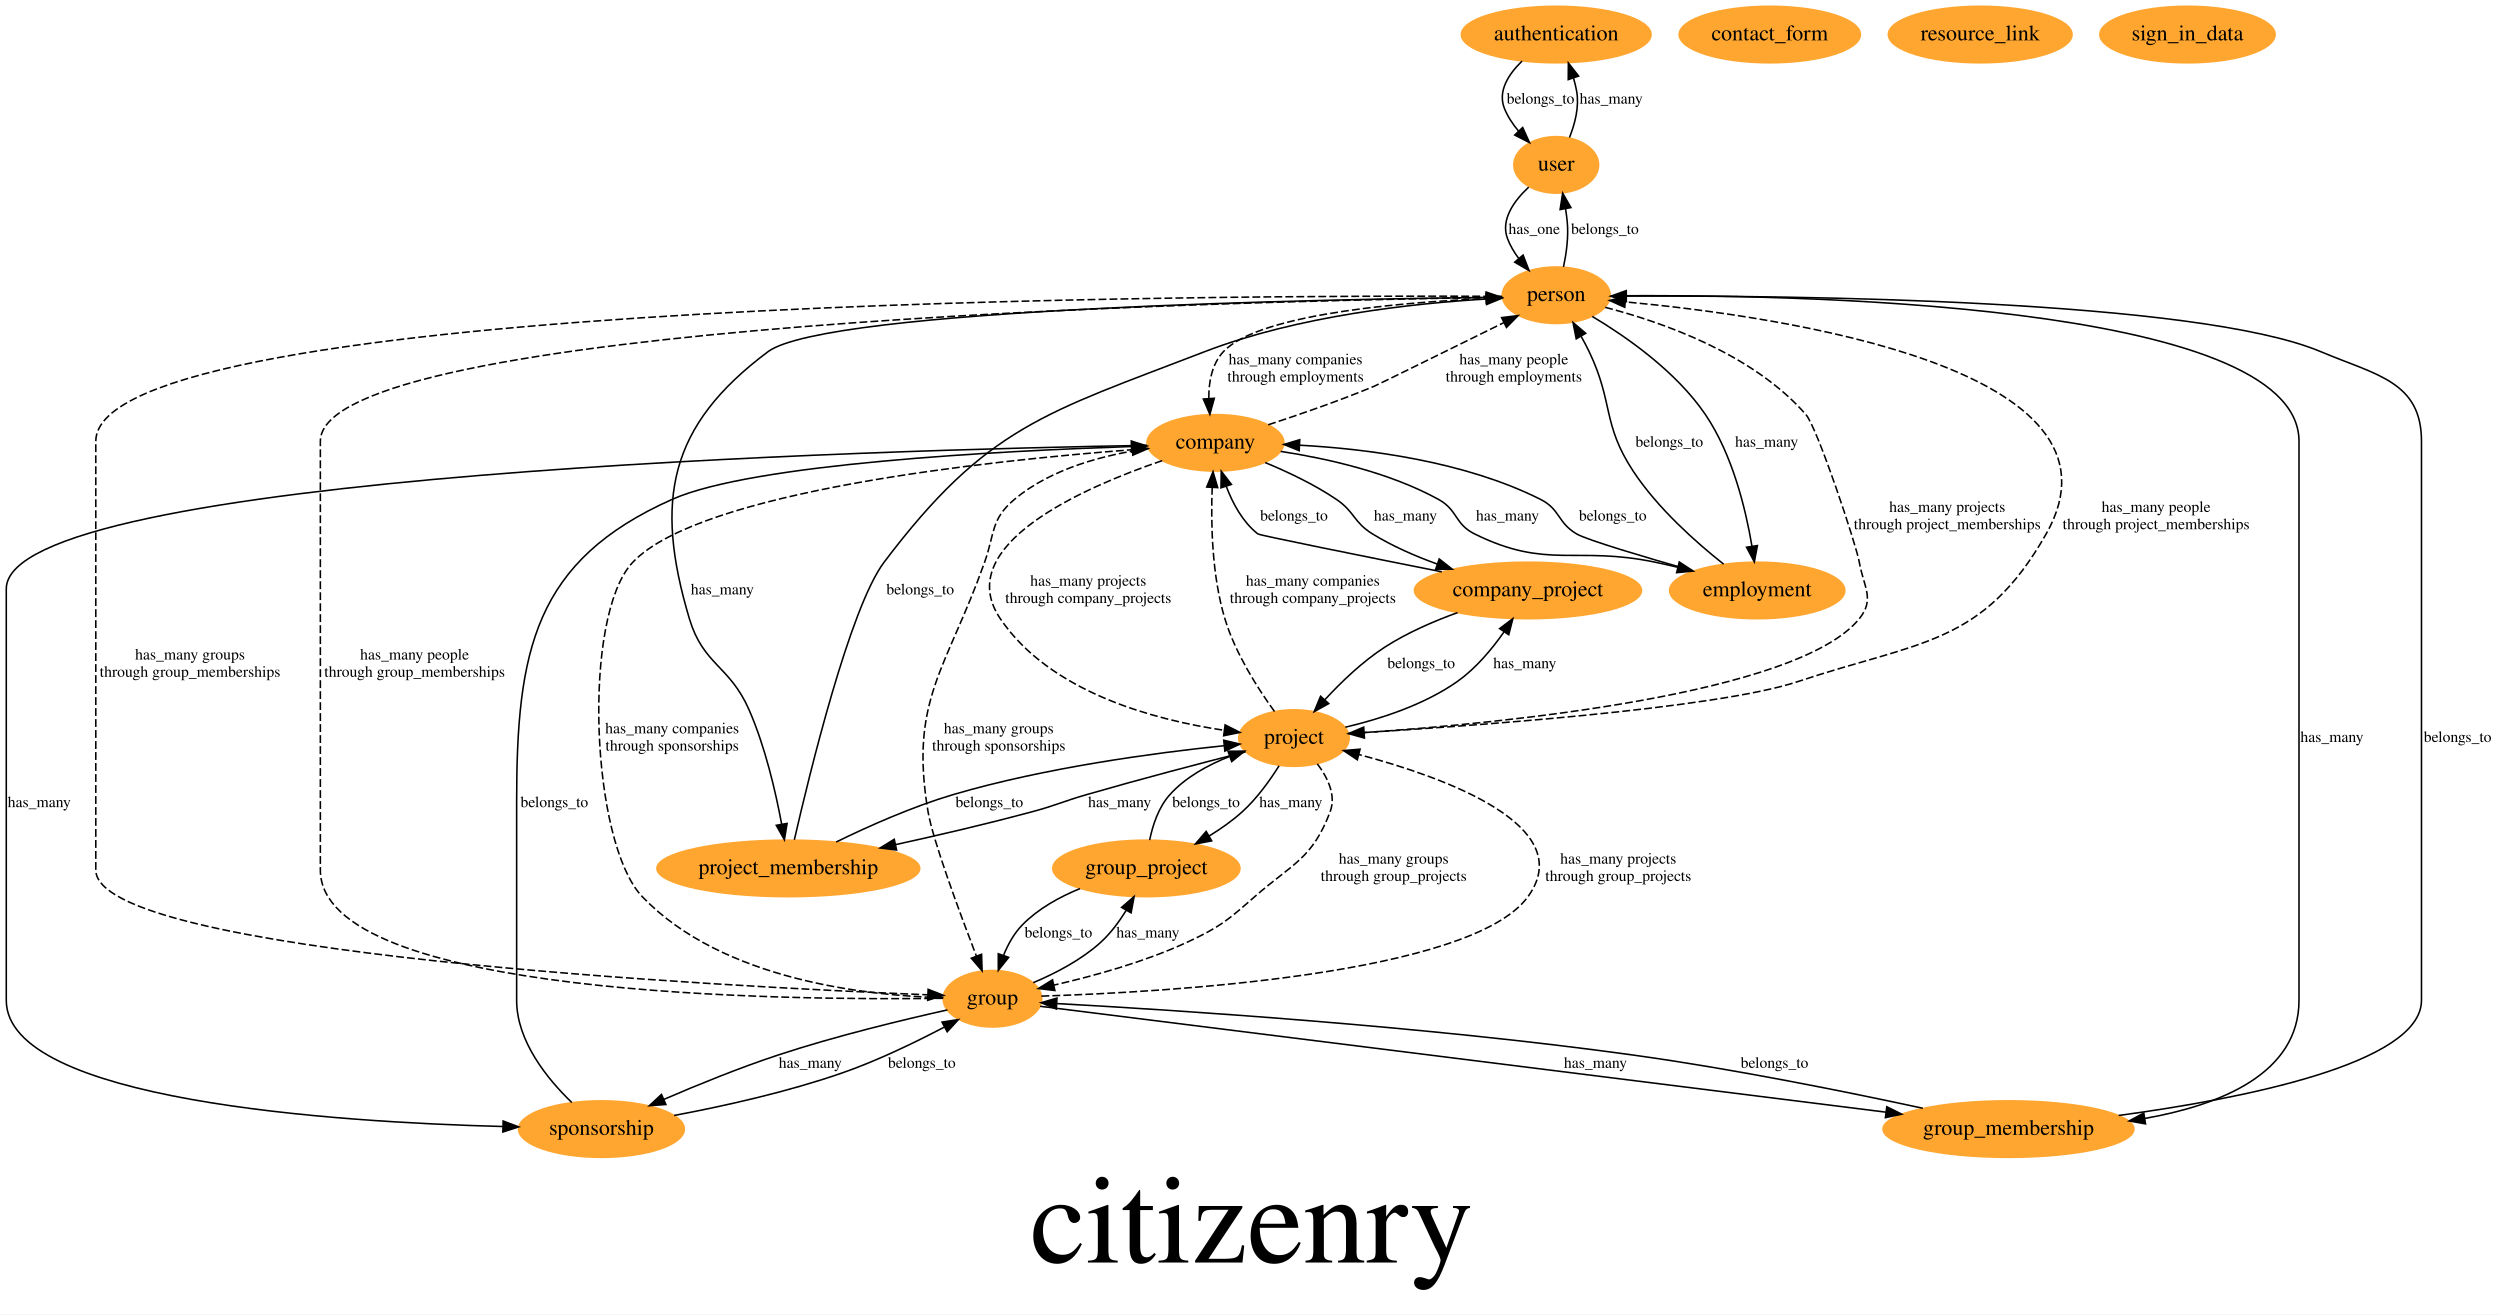
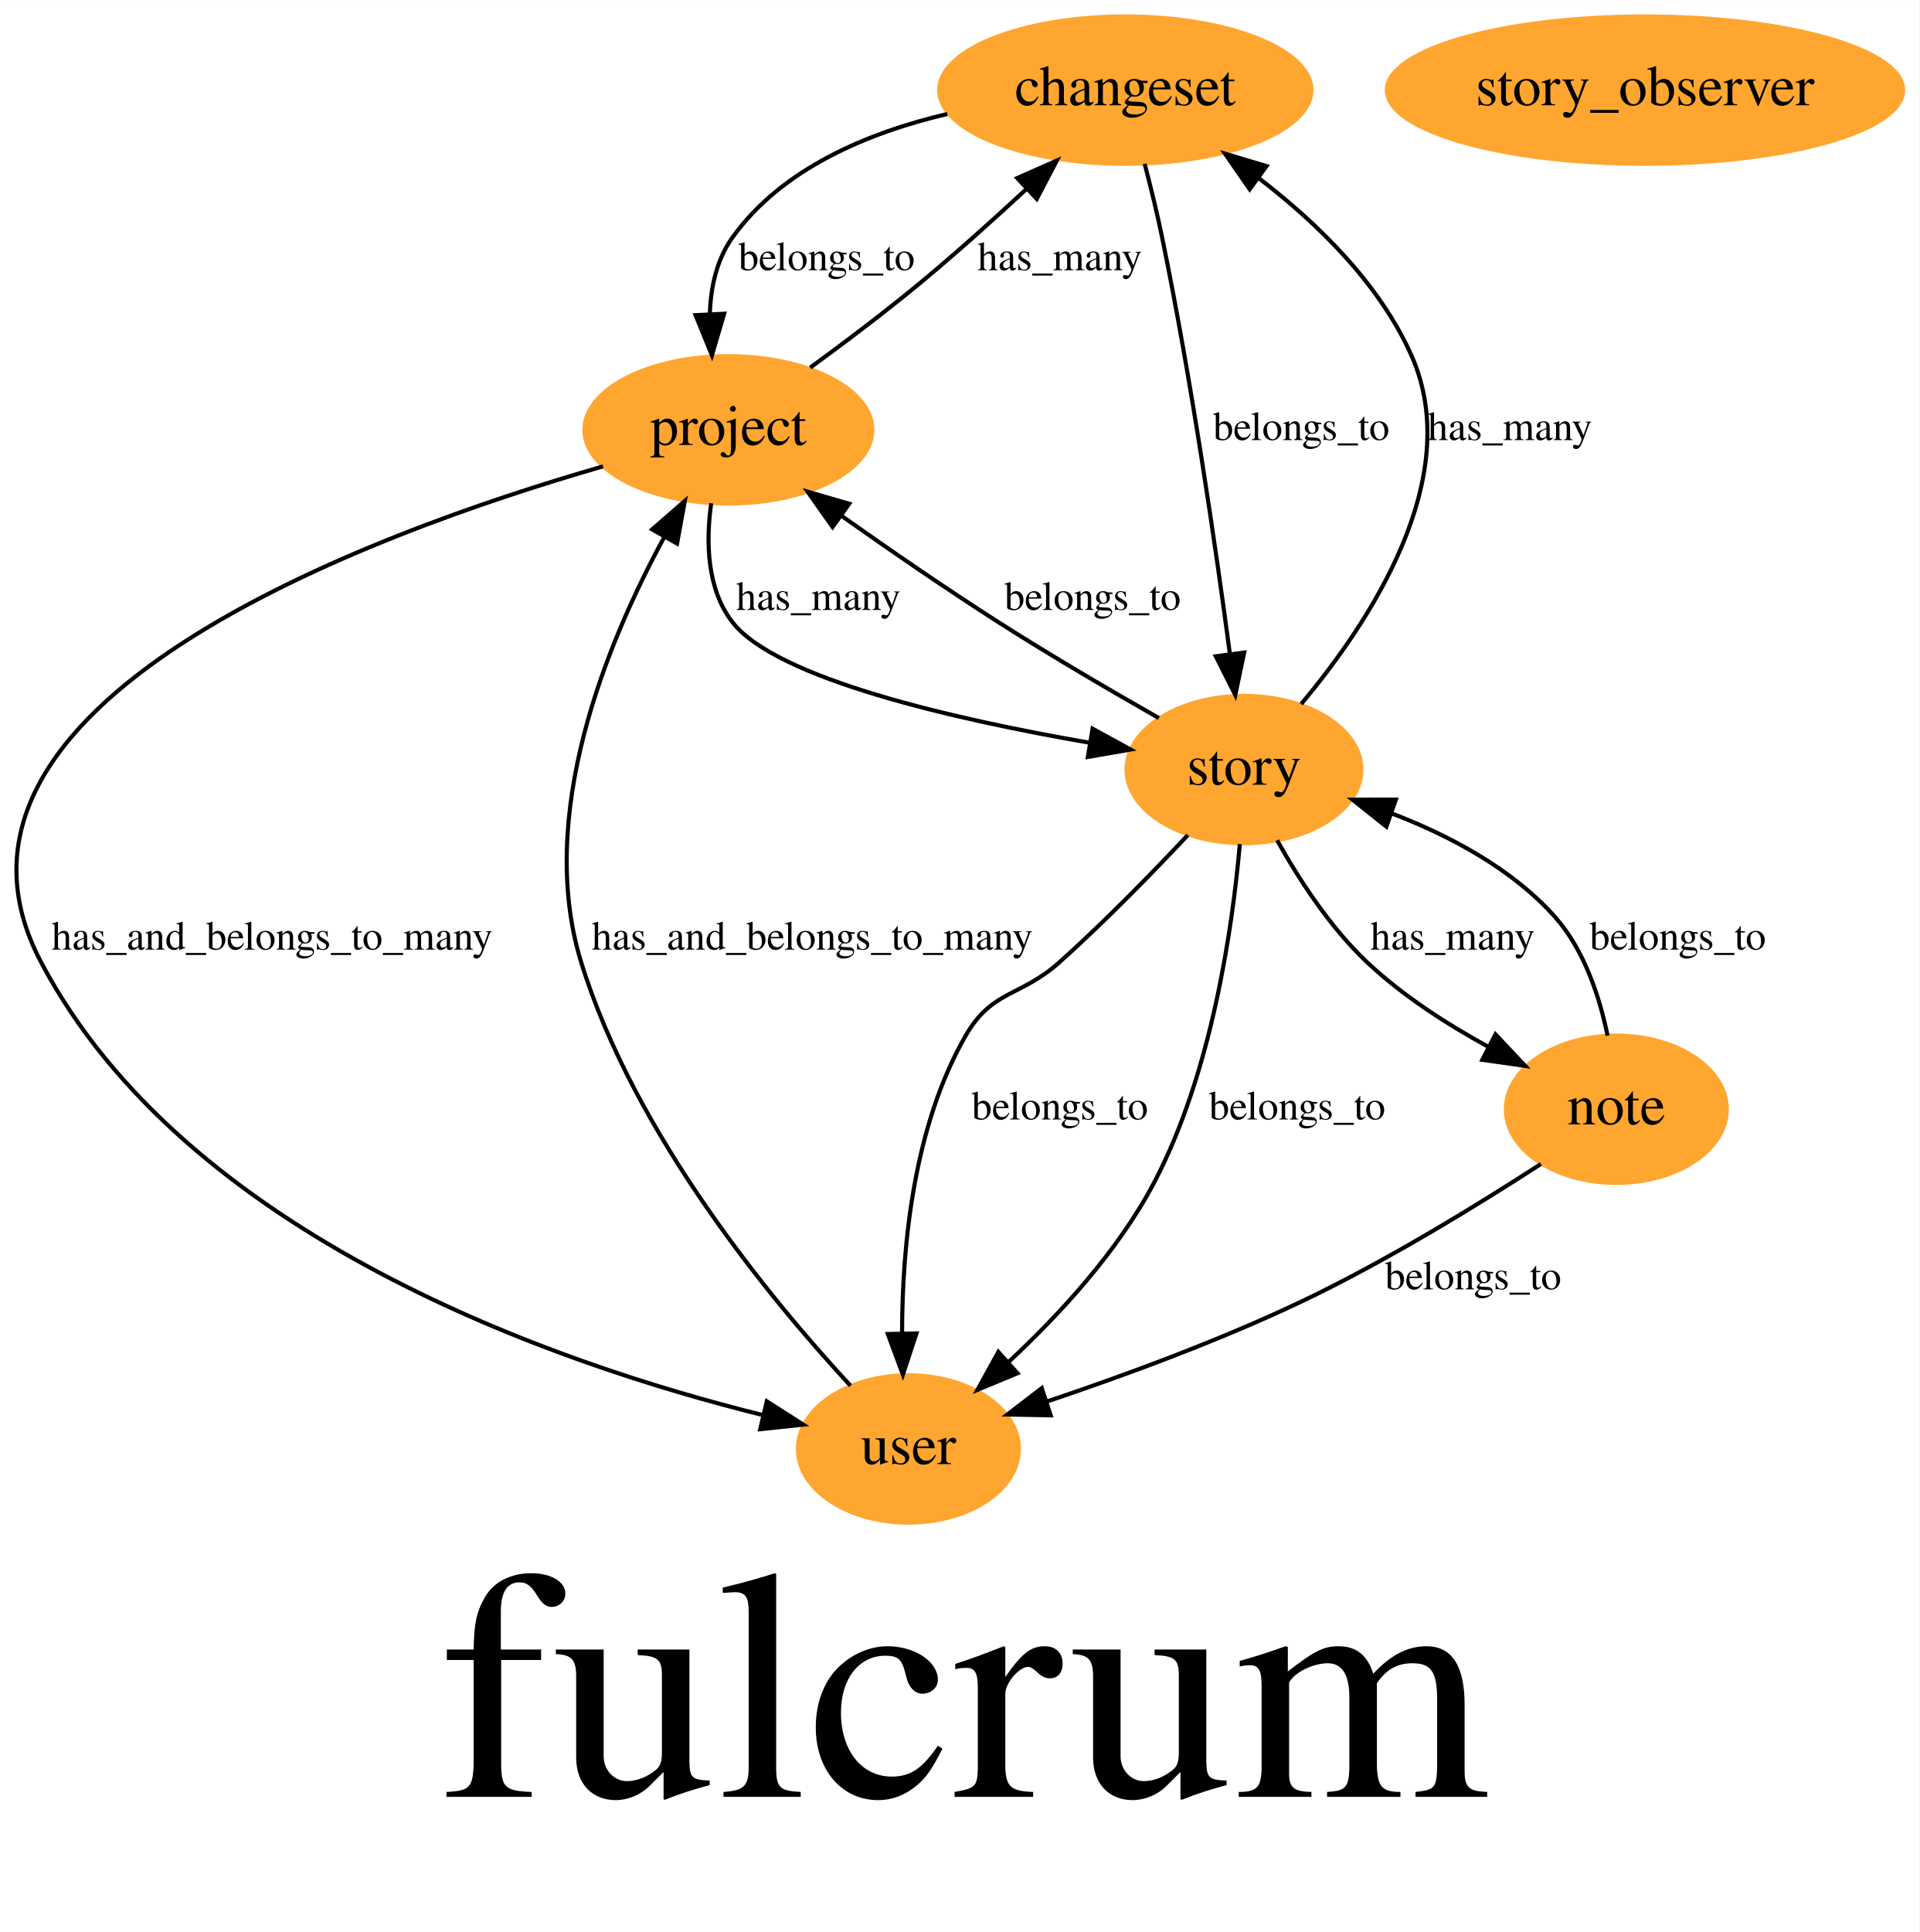
- <svg xmlns="http://www.w3.org/2000/svg" width="1592pt" height="837pt" viewBox="0.00 0.00 1592.00 837.00">
-   <g id="graph0" class="graph" transform="scale(1 1) rotate(0) translate(4 833)">
-     <polygon fill="white" stroke="transparent" points="-4,4 -4,-833 1588,-833 1588,4 -4,4" />
-     <text text-anchor="start" x="648" y="-29" font-family="Times,serif" font-size="14.00"> </text>
-     <text text-anchor="start" x="652" y="-29" font-family="Times,serif" font-size="80.00">citizenry</text>
-     <text text-anchor="start" x="932" y="-29" font-family="Times,serif" font-size="14.00"> </text>
+ <svg xmlns="http://www.w3.org/2000/svg" width="469pt" height="472pt" viewBox="0.00 0.00 469.04 472.00">
+   <g id="graph0" class="graph" transform="scale(1 1) rotate(0) translate(4 468)">
+     <polygon fill="white" stroke="transparent" points="-4,4 -4,-468 465.04,-468 465.04,4 -4,4" />
+     <text text-anchor="start" x="99.52" y="-29" font-family="Times,serif" font-size="14.00"> </text>
+     <text text-anchor="start" x="103.52" y="-29" font-family="Times,serif" font-size="80.00">fulcrum</text>
+     <text text-anchor="start" x="357.52" y="-29" font-family="Times,serif" font-size="14.00"> </text>
    <g id="node1" class="node">
-       <ellipse fill="#ffa630" stroke="#ffa630" cx="987" cy="-811" rx="60.39" ry="18" />
-       <text text-anchor="middle" x="987" y="-807.3" font-family="Times,serif" font-size="14.00">authentication</text>
+       <ellipse fill="#ffa630" stroke="#ffa630" cx="271" cy="-446" rx="45.49" ry="18" />
+       <text text-anchor="middle" x="271" y="-442.3" font-family="Times,serif" font-size="14.00">changeset</text>
    </g>
-     <g id="node15" class="node">
-       <ellipse fill="#ffa630" stroke="#ffa630" cx="987" cy="-728" rx="27" ry="18" />
-       <text text-anchor="middle" x="987" y="-724.3" font-family="Times,serif" font-size="14.00">user</text>
+     <g id="node3" class="node">
+       <ellipse fill="#ffa630" stroke="#ffa630" cx="174" cy="-363" rx="35.19" ry="18" />
+       <text text-anchor="middle" x="174" y="-359.3" font-family="Times,serif" font-size="14.00">project</text>
    </g>
    <g id="edge1" class="edge">
-       <path fill="none" stroke="black" d="M965.27,-794.13C956.63,-785.75 949.65,-774.96 954,-764 956.08,-758.76 959.36,-753.85 963.06,-749.46" />
-       <polygon fill="black" stroke="black" points="965.64,-751.82 970,-742.16 960.57,-746.99 965.64,-751.82" />
-       <text text-anchor="middle" x="977" y="-767" font-family="Times,serif" font-size="10.00">belongs_to</text>
+       <path fill="none" stroke="black" d="M227.51,-440.17C208.17,-435.64 187.08,-426.87 175,-410 171.15,-404.63 169.69,-397.93 169.47,-391.32" />
+       <polygon fill="black" stroke="black" points="172.97,-391.37 169.98,-381.21 165.98,-391.02 172.97,-391.37" />
+       <text text-anchor="middle" x="198" y="-402" font-family="Times,serif" font-size="10.00">belongs_to</text>
+     </g>
+     <g id="node4" class="node">
+       <ellipse fill="#ffa630" stroke="#ffa630" cx="300" cy="-280" rx="28.7" ry="18" />
+       <text text-anchor="middle" x="300" y="-276.3" font-family="Times,serif" font-size="14.00">story</text>
+     </g>
+     <g id="edge2" class="edge">
+       <path fill="none" stroke="black" d="M275.73,-427.99C277.22,-422.3 278.79,-415.9 280,-410 287.18,-375.08 293.09,-334.36 296.57,-308.16" />
+       <polygon fill="black" stroke="black" points="300.05,-308.58 297.88,-298.21 293.11,-307.67 300.05,-308.58" />
+       <text text-anchor="middle" x="314" y="-360.5" font-family="Times,serif" font-size="10.00">belongs_to</text>
    </g>
    <g id="node2" class="node">
-       <ellipse fill="#ffa630" stroke="#ffa630" cx="770" cy="-551" rx="43.59" ry="18" />
-       <text text-anchor="middle" x="770" y="-547.3" font-family="Times,serif" font-size="14.00">company</text>
+       <ellipse fill="#ffa630" stroke="#ffa630" cx="391" cy="-197" rx="27" ry="18" />
+       <text text-anchor="middle" x="391" y="-193.3" font-family="Times,serif" font-size="14.00">note</text>
    </g>
-     <g id="node3" class="node">
-       <ellipse fill="#ffa630" stroke="#ffa630" cx="969" cy="-457" rx="72.29" ry="18" />
-       <text text-anchor="middle" x="969" y="-453.3" font-family="Times,serif" font-size="14.00">company_project</text>
+     <g id="edge4" class="edge">
+       <path fill="none" stroke="black" d="M388.86,-214.98C386.9,-224.47 383.15,-235.97 376,-244 365.48,-255.81 350.17,-263.91 336.03,-269.31" />
+       <polygon fill="black" stroke="black" points="334.8,-266.04 326.51,-272.64 337.11,-272.65 334.8,-266.04" />
+       <text text-anchor="middle" x="406" y="-236" font-family="Times,serif" font-size="10.00">belongs_to</text>
    </g>
-     <g id="edge2" class="edge">
-       <path fill="none" stroke="black" d="M801.62,-538.46C816.06,-532.49 833.01,-524.46 847,-515 858.72,-507.07 857.95,-500.41 870,-493 882.62,-485.24 897.2,-478.88 911.22,-473.81" />
-       <polygon fill="black" stroke="black" points="912.5,-477.07 920.81,-470.51 910.22,-470.46 912.5,-477.07" />
-       <text text-anchor="middle" x="891" y="-501.5" font-family="Times,serif" font-size="10.00">has_many</text>
+     <g id="node6" class="node">
+       <ellipse fill="#ffa630" stroke="#ffa630" cx="218" cy="-114" rx="27" ry="18" />
+       <text text-anchor="middle" x="218" y="-110.3" font-family="Times,serif" font-size="14.00">user</text>
+     </g>
+     <g id="edge3" class="edge">
+       <path fill="none" stroke="black" d="M372.56,-183.63C357.29,-173.73 334.81,-159.9 314,-150 293.9,-140.44 270.45,-131.84 251.75,-125.56" />
+       <polygon fill="black" stroke="black" points="252.77,-122.21 242.18,-122.41 250.58,-128.86 252.77,-122.21" />
+       <text text-anchor="middle" x="356" y="-153" font-family="Times,serif" font-size="10.00">belongs_to</text>
+     </g>
+     <g id="edge7" class="edge">
+       <path fill="none" stroke="black" d="M194.01,-378.2C202.49,-384.39 212.38,-391.86 221,-399 229.58,-406.11 238.64,-414.24 246.66,-421.67" />
+       <polygon fill="black" stroke="black" points="244.57,-424.51 254.27,-428.8 249.36,-419.41 244.57,-424.51" />
+       <text text-anchor="middle" x="255" y="-402" font-family="Times,serif" font-size="10.00">has_many</text>
+     </g>
+     <g id="edge6" class="edge">
+       <path fill="none" stroke="black" d="M169.8,-345.06C168.48,-335.58 168.73,-324.08 175,-316 185.72,-302.18 229.38,-292.25 262.11,-286.58" />
+       <polygon fill="black" stroke="black" points="263,-289.98 272.29,-284.89 261.85,-283.07 263,-289.98" />
+       <text text-anchor="middle" x="196" y="-319" font-family="Times,serif" font-size="10.00">has_many</text>
+     </g>
+     <g id="edge5" class="edge">
+       <path fill="none" stroke="black" d="M143.36,-354.07C86.37,-337.66 -27.25,-296.12 6,-233 41.35,-165.88 131.88,-134.8 182.46,-122.27" />
+       <polygon fill="black" stroke="black" points="183.39,-125.64 192.31,-119.94 181.78,-118.83 183.39,-125.64" />
+       <text text-anchor="middle" x="62.5" y="-236" font-family="Times,serif" font-size="10.00">has_and_belongs_to_many</text>
+     </g>
+     <g id="edge11" class="edge">
+       <path fill="none" stroke="black" d="M313.98,-296.01C330.49,-315.66 354.16,-351.12 341,-381 333.23,-398.63 317.93,-413.52 303.62,-424.49" />
+       <polygon fill="black" stroke="black" points="301.4,-421.77 295.36,-430.48 305.51,-427.44 301.4,-421.77" />
+       <text text-anchor="middle" x="365" y="-360.5" font-family="Times,serif" font-size="10.00">has_many</text>
+     </g>
+     <g id="edge12" class="edge">
+       <path fill="none" stroke="black" d="M308.1,-262.72C313.39,-253.24 320.99,-241.51 330,-233 338.63,-224.85 349.5,-217.84 359.67,-212.28" />
+       <polygon fill="black" stroke="black" points="361.46,-215.3 368.73,-207.59 358.24,-209.08 361.46,-215.3" />
+       <text text-anchor="middle" x="351" y="-236" font-family="Times,serif" font-size="10.00">has_many</text>
+     </g>
+     <g id="edge8" class="edge">
+       <path fill="none" stroke="black" d="M279.2,-292.58C267.54,-299.21 252.8,-307.82 240,-316 227.24,-324.15 213.46,-333.64 201.8,-341.88" />
+       <polygon fill="black" stroke="black" points="199.47,-339.24 193.36,-347.89 203.53,-344.94 199.47,-339.24" />
+       <text text-anchor="middle" x="263" y="-319" font-family="Times,serif" font-size="10.00">belongs_to</text>
+     </g>
+     <g id="edge9" class="edge">
+       <path fill="none" stroke="black" d="M286.29,-264C277.61,-254.76 265.99,-242.84 255,-233 245.33,-224.34 238.48,-226.25 232,-215 219.25,-192.88 216.47,-163.57 216.45,-142.41" />
+       <polygon fill="black" stroke="black" points="219.96,-142.23 216.65,-132.16 212.96,-142.09 219.96,-142.23" />
+       <text text-anchor="middle" x="255" y="-194.5" font-family="Times,serif" font-size="10.00">belongs_to</text>
+     </g>
+     <g id="edge10" class="edge">
+       <path fill="none" stroke="black" d="M298.99,-261.78C297.16,-241.06 292.08,-205.74 278,-179 269.18,-162.26 254.79,-146.7 242.32,-135.11" />
+       <polygon fill="black" stroke="black" points="244.65,-132.5 234.86,-128.44 239.98,-137.71 244.65,-132.5" />
+       <text text-anchor="middle" x="313" y="-194.5" font-family="Times,serif" font-size="10.00">belongs_to</text>
    </g>
    <g id="node5" class="node">
-       <ellipse fill="#ffa630" stroke="#ffa630" cx="1115" cy="-457" rx="55.79" ry="18" />
-       <text text-anchor="middle" x="1115" y="-453.3" font-family="Times,serif" font-size="14.00">employment</text>
-     </g>
-     <g id="edge6" class="edge">
-       <path fill="none" stroke="black" d="M811.54,-545.55C841.02,-541.04 880.73,-532.18 912,-515 924.4,-508.19 922.32,-499.27 935,-493 981.37,-470.07 999.36,-485.56 1050,-475 1054.68,-474.02 1059.52,-472.93 1064.36,-471.77" />
-       <polygon fill="black" stroke="black" points="1065.36,-475.13 1074.23,-469.33 1063.69,-468.33 1065.36,-475.13" />
-       <text text-anchor="middle" x="956" y="-501.5" font-family="Times,serif" font-size="10.00">has_many</text>
-     </g>
-     <g id="node6" class="node">
-       <ellipse fill="#ffa630" stroke="#ffa630" cx="628" cy="-197" rx="31.4" ry="18" />
-       <text text-anchor="middle" x="628" y="-193.3" font-family="Times,serif" font-size="14.00">group</text>
-     </g>
-     <g id="edge5" class="edge">
-       <path fill="none" stroke="black" stroke-dasharray="5,2" d="M727.23,-547.32C700.14,-543.61 665.84,-534.97 642,-515 626.91,-502.36 629.58,-493.55 623,-475 598.77,-406.72 574.94,-387.44 587,-316 590.02,-298.11 606.6,-253.22 617.73,-224.25" />
-       <polygon fill="black" stroke="black" points="621.06,-225.33 621.41,-214.74 614.53,-222.8 621.06,-225.33" />
-       <text text-anchor="middle" x="632" y="-366" font-family="Times,serif" font-size="10.00">has_many groups </text>
-       <text text-anchor="middle" x="632" y="-355" font-family="Times,serif" font-size="10.00"> through sponsorships</text>
-     </g>
-     <g id="node9" class="node">
-       <ellipse fill="#ffa630" stroke="#ffa630" cx="987" cy="-645" rx="34.39" ry="18" />
-       <text text-anchor="middle" x="987" y="-641.3" font-family="Times,serif" font-size="14.00">person</text>
-     </g>
-     <g id="edge7" class="edge">
-       <path fill="none" stroke="black" stroke-dasharray="5,2" d="M803.6,-562.49C823.43,-568.97 848.91,-577.78 871,-587 873.12,-587.89 920.17,-611.05 953.69,-627.57" />
-       <polygon fill="black" stroke="black" points="952.22,-630.75 962.74,-632.03 955.32,-624.47 952.22,-630.75" />
-       <text text-anchor="middle" x="960" y="-601" font-family="Times,serif" font-size="10.00">has_many people </text>
-       <text text-anchor="middle" x="960" y="-590" font-family="Times,serif" font-size="10.00"> through employments</text>
-     </g>
-     <g id="node10" class="node">
-       <ellipse fill="#ffa630" stroke="#ffa630" cx="820" cy="-363" rx="35.19" ry="18" />
-       <text text-anchor="middle" x="820" y="-359.3" font-family="Times,serif" font-size="14.00">project</text>
-     </g>
-     <g id="edge3" class="edge">
-       <path fill="none" stroke="black" stroke-dasharray="5,2" d="M736.1,-539.67C686.02,-522.59 601.44,-485.66 633,-439 664.73,-392.09 731.11,-374.52 775.63,-367.94" />
-       <polygon fill="black" stroke="black" points="776.16,-371.4 785.61,-366.59 775.23,-364.46 776.16,-371.4" />
-       <text text-anchor="middle" x="689" y="-460" font-family="Times,serif" font-size="10.00">has_many projects </text>
-       <text text-anchor="middle" x="689" y="-449" font-family="Times,serif" font-size="10.00"> through company_projects</text>
-     </g>
-     <g id="node14" class="node">
-       <ellipse fill="#ffa630" stroke="#ffa630" cx="379" cy="-114" rx="52.79" ry="18" />
-       <text text-anchor="middle" x="379" y="-110.3" font-family="Times,serif" font-size="14.00">sponsorship</text>
-     </g>
-     <g id="edge4" class="edge">
-       <path fill="none" stroke="black" d="M726.4,-549.41C563.51,-546.64 0,-531.71 0,-458 0,-458 0,-458 0,-196 0,-132.12 208.49,-118.44 316.2,-115.64" />
-       <polygon fill="black" stroke="black" points="316.39,-119.13 326.3,-115.4 316.22,-112.13 316.39,-119.13" />
-       <text text-anchor="middle" x="21" y="-319" font-family="Times,serif" font-size="10.00">has_many</text>
-     </g>
-     <g id="edge9" class="edge">
-       <path fill="none" stroke="black" d="M914.14,-468.86C864.25,-478.79 798.19,-492.07 797,-493 787.37,-500.55 781,-512.37 776.88,-523.3" />
-       <polygon fill="black" stroke="black" points="773.51,-522.34 773.7,-532.93 780.16,-524.53 773.51,-522.34" />
-       <text text-anchor="middle" x="820" y="-501.5" font-family="Times,serif" font-size="10.00">belongs_to</text>
-     </g>
-     <g id="edge8" class="edge">
-       <path fill="none" stroke="black" d="M924.2,-442.89C908.89,-437.36 892.09,-430.07 878,-421 863.72,-411.81 850.06,-398.68 839.59,-387.33" />
-       <polygon fill="black" stroke="black" points="842.15,-384.95 832.88,-379.84 836.94,-389.62 842.15,-384.95" />
-       <text text-anchor="middle" x="901" y="-407.5" font-family="Times,serif" font-size="10.00">belongs_to</text>
-     </g>
-     <g id="node4" class="node">
-       <ellipse fill="#ffa630" stroke="#ffa630" cx="1123" cy="-811" rx="57.69" ry="18" />
-       <text text-anchor="middle" x="1123" y="-807.3" font-family="Times,serif" font-size="14.00">contact_form</text>
-     </g>
-     <g id="edge11" class="edge">
-       <path fill="none" stroke="black" d="M1074.12,-469.44C1043.81,-478.09 1006.64,-489.11 1000,-493 987.79,-500.14 989.64,-508.65 977,-515 928.75,-539.23 867.04,-547.13 823.59,-549.5" />
-       <polygon fill="black" stroke="black" points="823.34,-546.01 813.51,-549.97 823.66,-553 823.34,-546.01" />
-       <text text-anchor="middle" x="1023" y="-501.5" font-family="Times,serif" font-size="10.00">belongs_to</text>
-     </g>
-     <g id="edge10" class="edge">
-       <path fill="none" stroke="black" d="M1093.61,-473.74C1076.04,-487.63 1051.6,-509.31 1036,-533 1016.21,-563.07 1023.55,-576.53 1008,-609 1006.45,-612.23 1004.7,-615.55 1002.88,-618.79" />
-       <polygon fill="black" stroke="black" points="999.74,-617.22 997.7,-627.62 1005.78,-620.77 999.74,-617.22" />
-       <text text-anchor="middle" x="1059" y="-548.5" font-family="Times,serif" font-size="10.00">belongs_to</text>
-     </g>
-     <g id="edge17" class="edge">
-       <path fill="none" stroke="black" stroke-dasharray="5,2" d="M596.78,-197.65C548.54,-198.89 456.13,-208.63 405,-262 372.25,-296.2 366.39,-440.66 399,-475 441.92,-520.19 624.93,-539.59 716.86,-546.61" />
-       <polygon fill="black" stroke="black" points="716.84,-550.12 727.07,-547.36 717.35,-543.13 716.84,-550.12" />
-       <text text-anchor="middle" x="424" y="-366" font-family="Times,serif" font-size="10.00">has_many companies </text>
-       <text text-anchor="middle" x="424" y="-355" font-family="Times,serif" font-size="10.00"> through sponsorships</text>
-     </g>
-     <g id="node7" class="node">
-       <ellipse fill="#ffa630" stroke="#ffa630" cx="1275" cy="-114" rx="79.89" ry="18" />
-       <text text-anchor="middle" x="1275" y="-110.3" font-family="Times,serif" font-size="14.00">group_membership</text>
-     </g>
-     <g id="edge14" class="edge">
-       <path fill="none" stroke="black" d="M658.34,-192.2C754.34,-180.18 1053.61,-142.72 1196.95,-124.77" />
-       <polygon fill="black" stroke="black" points="1197.5,-128.23 1206.99,-123.51 1196.63,-121.28 1197.5,-128.23" />
-       <text text-anchor="middle" x="1012" y="-153" font-family="Times,serif" font-size="10.00">has_many</text>
-     </g>
-     <g id="node8" class="node">
-       <ellipse fill="#ffa630" stroke="#ffa630" cx="726" cy="-280" rx="59.59" ry="18" />
-       <text text-anchor="middle" x="726" y="-276.3" font-family="Times,serif" font-size="14.00">group_project</text>
-     </g>
-     <g id="edge12" class="edge">
-       <path fill="none" stroke="black" d="M653.96,-207.23C667.85,-213.08 684.59,-221.69 697,-233 703.28,-238.72 708.73,-246.11 713.16,-253.28" />
-       <polygon fill="black" stroke="black" points="710.2,-255.16 718.2,-262.1 716.28,-251.68 710.2,-255.16" />
-       <text text-anchor="middle" x="727" y="-236" font-family="Times,serif" font-size="10.00">has_many</text>
-     </g>
-     <g id="edge15" class="edge">
-       <path fill="none" stroke="black" stroke-dasharray="5,2" d="M596.53,-197.28C497.69,-195.86 200,-198.27 200,-279 200,-552 200,-552 200,-552 200,-627.25 775,-641.08 942.02,-643.5" />
-       <polygon fill="black" stroke="black" points="942.38,-647.01 952.42,-643.65 942.47,-640.01 942.38,-647.01" />
-       <text text-anchor="middle" x="260" y="-413" font-family="Times,serif" font-size="10.00">has_many people </text>
-       <text text-anchor="middle" x="260" y="-402" font-family="Times,serif" font-size="10.00"> through group_memberships</text>
+       <ellipse fill="#ffa630" stroke="#ffa630" cx="398" cy="-446" rx="63.09" ry="18" />
+       <text text-anchor="middle" x="398" y="-442.3" font-family="Times,serif" font-size="14.00">story_observer</text>
    </g>
    <g id="edge13" class="edge">
-       <path fill="none" stroke="black" stroke-dasharray="5,2" d="M659.17,-198.67C736.36,-201.08 932.77,-212.1 969,-262 1001.73,-307.1 915.99,-337.99 861.34,-352.52" />
-       <polygon fill="black" stroke="black" points="860.35,-349.16 851.54,-355.04 862.09,-355.94 860.35,-349.16" />
-       <text text-anchor="middle" x="1026.5" y="-283" font-family="Times,serif" font-size="10.00">has_many projects </text>
-       <text text-anchor="middle" x="1026.5" y="-272" font-family="Times,serif" font-size="10.00"> through group_projects</text>
-     </g>
-     <g id="edge16" class="edge">
-       <path fill="none" stroke="black" d="M599.33,-189.9C571.38,-183.67 527.82,-173.2 491,-161 466.6,-152.92 439.96,-142.06 418.78,-132.93" />
-       <polygon fill="black" stroke="black" points="420.03,-129.65 409.47,-128.87 417.23,-136.07 420.03,-129.65" />
-       <text text-anchor="middle" x="512" y="-153" font-family="Times,serif" font-size="10.00">has_many</text>
-     </g>
-     <g id="edge18" class="edge">
-       <path fill="none" stroke="black" d="M1220.45,-127.25C1172.38,-137.63 1100.36,-152.19 1037,-161 903.12,-179.61 743.11,-189.86 669.18,-193.92" />
-       <polygon fill="black" stroke="black" points="668.71,-190.44 658.91,-194.47 669.08,-197.43 668.71,-190.44" />
-       <text text-anchor="middle" x="1126" y="-153" font-family="Times,serif" font-size="10.00">belongs_to</text>
-     </g>
-     <g id="edge19" class="edge">
-       <path fill="none" stroke="black" d="M1345.13,-122.67C1423.04,-133.19 1538,-155.57 1538,-196 1538,-552 1538,-552 1538,-552 1538,-590.09 1509.09,-594.18 1474,-609 1395.02,-642.36 1136.74,-644.85 1031.87,-644.43" />
-       <polygon fill="black" stroke="black" points="1031.64,-640.93 1021.62,-644.38 1031.6,-647.93 1031.64,-640.93" />
-       <text text-anchor="middle" x="1561" y="-360.5" font-family="Times,serif" font-size="10.00">belongs_to</text>
-     </g>
-     <g id="edge21" class="edge">
-       <path fill="none" stroke="black" d="M683.78,-267.16C670.68,-261.81 657.05,-254.31 647,-244 641.81,-238.68 637.97,-231.74 635.15,-224.88" />
-       <polygon fill="black" stroke="black" points="638.32,-223.34 631.71,-215.06 631.71,-225.66 638.32,-223.34" />
-       <text text-anchor="middle" x="670" y="-236" font-family="Times,serif" font-size="10.00">belongs_to</text>
-     </g>
-     <g id="edge20" class="edge">
-       <path fill="none" stroke="black" d="M728.1,-298.02C730.04,-307.52 733.79,-319.02 741,-327 751.03,-338.11 765.25,-345.88 778.86,-351.22" />
-       <polygon fill="black" stroke="black" points="778,-354.63 788.59,-354.69 780.35,-348.03 778,-354.63" />
-       <text text-anchor="middle" x="764" y="-319" font-family="Times,serif" font-size="10.00">belongs_to</text>
-     </g>
-     <g id="edge28" class="edge">
-       <path fill="none" stroke="black" stroke-dasharray="5,2" d="M952.54,-643.26C898.72,-641.32 798.45,-634.31 775,-609 767.71,-601.13 765.68,-589.76 765.77,-579.23" />
-       <polygon fill="black" stroke="black" points="769.27,-579.37 766.45,-569.16 762.28,-578.9 769.27,-579.37" />
-       <text text-anchor="middle" x="821" y="-601" font-family="Times,serif" font-size="10.00">has_many companies </text>
-       <text text-anchor="middle" x="821" y="-590" font-family="Times,serif" font-size="10.00"> through employments</text>
-     </g>
-     <g id="edge27" class="edge">
-       <path fill="none" stroke="black" d="M1009.92,-631.52C1031.55,-618.61 1063.37,-596.48 1082,-569 1099.22,-543.6 1107.63,-509.03 1111.63,-485.26" />
-       <polygon fill="black" stroke="black" points="1115.12,-485.58 1113.16,-475.16 1108.2,-484.52 1115.12,-485.58" />
-       <text text-anchor="middle" x="1121" y="-548.5" font-family="Times,serif" font-size="10.00">has_many</text>
-     </g>
-     <g id="edge26" class="edge">
-       <path fill="none" stroke="black" stroke-dasharray="5,2" d="M952.52,-644.28C784.21,-645.19 57,-643.82 57,-552 57,-552 57,-552 57,-279 57,-225.44 455.85,-204.83 586.85,-199.5" />
-       <polygon fill="black" stroke="black" points="587.04,-203 596.9,-199.1 586.76,-196 587.04,-203" />
-       <text text-anchor="middle" x="117" y="-413" font-family="Times,serif" font-size="10.00">has_many groups </text>
-       <text text-anchor="middle" x="117" y="-402" font-family="Times,serif" font-size="10.00"> through group_memberships</text>
-     </g>
-     <g id="edge25" class="edge">
-       <path fill="none" stroke="black" d="M1021.78,-644.62C1131.01,-645.64 1460,-641.3 1460,-552 1460,-552 1460,-552 1460,-196 1460,-149.26 1409.83,-129.23 1361.74,-120.77" />
-       <polygon fill="black" stroke="black" points="1362.28,-117.31 1351.85,-119.18 1361.17,-124.23 1362.28,-117.31" />
-       <text text-anchor="middle" x="1481" y="-360.5" font-family="Times,serif" font-size="10.00">has_many</text>
-     </g>
-     <g id="edge24" class="edge">
-       <path fill="none" stroke="black" stroke-dasharray="5,2" d="M1018.19,-637.29C1054.02,-628 1112.22,-607.78 1146,-569 1153.3,-560.63 1178.08,-485.94 1180,-475 1182.76,-459.24 1190.07,-451.44 1180,-439 1140.82,-390.6 952.32,-372.42 864.81,-366.5" />
-       <polygon fill="black" stroke="black" points="864.87,-362.99 854.66,-365.84 864.41,-369.98 864.87,-362.99" />
-       <text text-anchor="middle" x="1236" y="-507" font-family="Times,serif" font-size="10.00">has_many projects </text>
-       <text text-anchor="middle" x="1236" y="-496" font-family="Times,serif" font-size="10.00"> through project_memberships</text>
-     </g>
-     <g id="node11" class="node">
-       <ellipse fill="#ffa630" stroke="#ffa630" cx="498" cy="-280" rx="83.69" ry="18" />
-       <text text-anchor="middle" x="498" y="-276.3" font-family="Times,serif" font-size="14.00">project_membership</text>
-     </g>
-     <g id="edge23" class="edge">
-       <path fill="none" stroke="black" d="M952.42,-643.73C845.04,-642.58 522.27,-636.84 485,-609 421.91,-561.86 412.48,-514.47 435,-439 443.81,-409.47 460.65,-409.23 473,-381 483.32,-357.41 489.94,-328.74 493.76,-308.15" />
-       <polygon fill="black" stroke="black" points="497.22,-308.65 495.5,-298.2 490.33,-307.44 497.22,-308.65" />
-       <text text-anchor="middle" x="456" y="-454.5" font-family="Times,serif" font-size="10.00">has_many</text>
-     </g>
-     <g id="edge22" class="edge">
-       <path fill="none" stroke="black" d="M991.64,-662.99C993.48,-671.64 994.96,-682.35 994,-692 993.74,-694.59 993.38,-697.27 992.96,-699.95" />
-       <polygon fill="black" stroke="black" points="989.47,-699.54 991.1,-710.01 996.36,-700.81 989.47,-699.54" />
-       <text text-anchor="middle" x="1018" y="-684" font-family="Times,serif" font-size="10.00">belongs_to</text>
-     </g>
-     <g id="edge32" class="edge">
-       <path fill="none" stroke="black" stroke-dasharray="5,2" d="M807.6,-379.91C797.07,-394.41 782.66,-416.88 776,-439 767.7,-466.6 767.04,-499.78 767.93,-522.63" />
-       <polygon fill="black" stroke="black" points="764.44,-522.84 768.45,-532.64 771.43,-522.48 764.44,-522.84" />
-       <text text-anchor="middle" x="832" y="-460" font-family="Times,serif" font-size="10.00">has_many companies </text>
-       <text text-anchor="middle" x="832" y="-449" font-family="Times,serif" font-size="10.00"> through company_projects</text>
-     </g>
-     <g id="edge31" class="edge">
-       <path fill="none" stroke="black" d="M852.69,-369.92C874.38,-375.01 902.66,-383.97 924,-399 935.79,-407.31 946.03,-419.57 953.75,-430.6" />
-       <polygon fill="black" stroke="black" points="950.94,-432.69 959.39,-439.08 956.77,-428.81 950.94,-432.69" />
-       <text text-anchor="middle" x="967" y="-407.5" font-family="Times,serif" font-size="10.00">has_many</text>
-     </g>
-     <g id="edge34" class="edge">
-       <path fill="none" stroke="black" stroke-dasharray="5,2" d="M834.86,-346.6C841.49,-337.82 847,-326.52 843,-316 831.59,-285.99 819.17,-283.14 795,-262 777.65,-246.82 772.91,-242.7 752,-233 724.8,-220.39 692.09,-211.39 667.1,-205.67" />
-       <polygon fill="black" stroke="black" points="667.76,-202.24 657.24,-203.5 666.25,-209.07 667.76,-202.24" />
-       <text text-anchor="middle" x="883.5" y="-283" font-family="Times,serif" font-size="10.00">has_many groups </text>
-       <text text-anchor="middle" x="883.5" y="-272" font-family="Times,serif" font-size="10.00"> through group_projects</text>
-     </g>
-     <g id="edge33" class="edge">
-       <path fill="none" stroke="black" d="M810.5,-345.33C804.59,-335.93 796.34,-324.43 787,-316 780.68,-310.29 773.28,-305.1 765.86,-300.56" />
-       <polygon fill="black" stroke="black" points="767.6,-297.53 757.19,-295.55 764.09,-303.58 767.6,-297.53" />
-       <text text-anchor="middle" x="818" y="-319" font-family="Times,serif" font-size="10.00">has_many</text>
-     </g>
-     <g id="edge30" class="edge">
-       <path fill="none" stroke="black" stroke-dasharray="5,2" d="M854.67,-365.91C926.36,-370.17 1088.56,-381.47 1141,-399 1218.49,-424.91 1258.61,-421.97 1299,-493 1359.05,-598.59 1130.42,-631.55 1031.02,-640.76" />
-       <polygon fill="black" stroke="black" points="1030.63,-637.29 1020.97,-641.66 1031.24,-644.26 1030.63,-637.29" />
-       <text text-anchor="middle" x="1369" y="-507" font-family="Times,serif" font-size="10.00">has_many people </text>
-       <text text-anchor="middle" x="1369" y="-496" font-family="Times,serif" font-size="10.00"> through project_memberships</text>
-     </g>
-     <g id="edge29" class="edge">
-       <path fill="none" stroke="black" d="M789.22,-354.26C762.4,-347.41 722.5,-336.99 688,-327 672.34,-322.46 668.74,-320.24 653,-316 624.77,-308.39 593.35,-301.08 566.21,-295.13" />
-       <polygon fill="black" stroke="black" points="566.94,-291.71 556.43,-293 565.45,-298.55 566.94,-291.71" />
-       <text text-anchor="middle" x="709" y="-319" font-family="Times,serif" font-size="10.00">has_many</text>
-     </g>
-     <g id="edge36" class="edge">
-       <path fill="none" stroke="black" d="M501.84,-298.21C511.44,-340.14 537.29,-446.27 559,-475 624.4,-561.55 661.79,-569.97 763,-609 822.41,-631.91 896.18,-639.84 942.44,-642.58" />
-       <polygon fill="black" stroke="black" points="942.27,-646.07 952.44,-643.11 942.65,-639.08 942.27,-646.07" />
-       <text text-anchor="middle" x="582" y="-454.5" font-family="Times,serif" font-size="10.00">belongs_to</text>
-     </g>
-     <g id="edge35" class="edge">
-       <path fill="none" stroke="black" d="M528.47,-296.81C549.03,-306.85 577.04,-319.35 603,-327 661.29,-344.17 731.02,-353.52 775.41,-358.14" />
-       <polygon fill="black" stroke="black" points="775.28,-361.64 785.58,-359.16 775.98,-354.68 775.28,-361.64" />
-       <text text-anchor="middle" x="626" y="-319" font-family="Times,serif" font-size="10.00">belongs_to</text>
-     </g>
-     <g id="node12" class="node">
-       <ellipse fill="#ffa630" stroke="#ffa630" cx="1257" cy="-811" rx="58.49" ry="18" />
-       <text text-anchor="middle" x="1257" y="-807.3" font-family="Times,serif" font-size="14.00">resource_link</text>
-     </g>
-     <g id="node13" class="node">
-       <ellipse fill="#ffa630" stroke="#ffa630" cx="1389" cy="-811" rx="55.79" ry="18" />
-       <text text-anchor="middle" x="1389" y="-807.3" font-family="Times,serif" font-size="14.00">sign_in_data</text>
-     </g>
-     <g id="edge37" class="edge">
-       <path fill="none" stroke="black" d="M360.11,-130.93C344.54,-145.95 325,-169.97 325,-196 325,-322.5 325,-322.5 325,-322.5 325,-418.71 336.13,-475.83 424,-515 474.95,-537.71 632.63,-545.87 716.41,-548.65" />
-       <polygon fill="black" stroke="black" points="716.39,-552.16 726.49,-548.98 716.61,-545.16 716.39,-552.16" />
-       <text text-anchor="middle" x="349" y="-319" font-family="Times,serif" font-size="10.00">belongs_to</text>
-     </g>
-     <g id="edge38" class="edge">
-       <path fill="none" stroke="black" d="M425.25,-122.67C456.24,-128.49 497.68,-137.62 533,-150 555.24,-157.8 579.1,-169.37 597.35,-178.95" />
-       <polygon fill="black" stroke="black" points="595.87,-182.13 606.34,-183.75 599.17,-175.96 595.87,-182.13" />
-       <text text-anchor="middle" x="583" y="-153" font-family="Times,serif" font-size="10.00">belongs_to</text>
-     </g>
-     <g id="edge40" class="edge">
-       <path fill="none" stroke="black" d="M995.43,-745.43C998.92,-754.12 1001.79,-765.03 1000,-775 999.51,-777.72 998.83,-780.5 998.02,-783.25" />
-       <polygon fill="black" stroke="black" points="994.65,-782.3 994.73,-792.9 1001.27,-784.56 994.65,-782.3" />
-       <text text-anchor="middle" x="1022" y="-767" font-family="Times,serif" font-size="10.00">has_many</text>
-     </g>
-     <g id="edge39" class="edge">
-       <path fill="none" stroke="black" d="M969.47,-713.84C960.13,-705.1 951.42,-693.07 956,-681 957.66,-676.61 960.16,-672.42 963.02,-668.56" />
-       <polygon fill="black" stroke="black" points="965.9,-670.58 969.7,-660.7 960.56,-666.05 965.9,-670.58" />
-       <text text-anchor="middle" x="973" y="-684" font-family="Times,serif" font-size="10.00">has_one</text>
+       <path fill="none" stroke="black" d="M203.84,-129.46C184.55,-150.29 150.93,-190.88 138,-233 127,-268.83 144.13,-310.69 158.32,-336.77" />
+       <polygon fill="black" stroke="black" points="155.37,-338.67 163.36,-345.63 161.46,-335.21 155.37,-338.67" />
+       <text text-anchor="middle" x="194.5" y="-236" font-family="Times,serif" font-size="10.00">has_and_belongs_to_many</text>
    </g>
  </g>
</svg>
